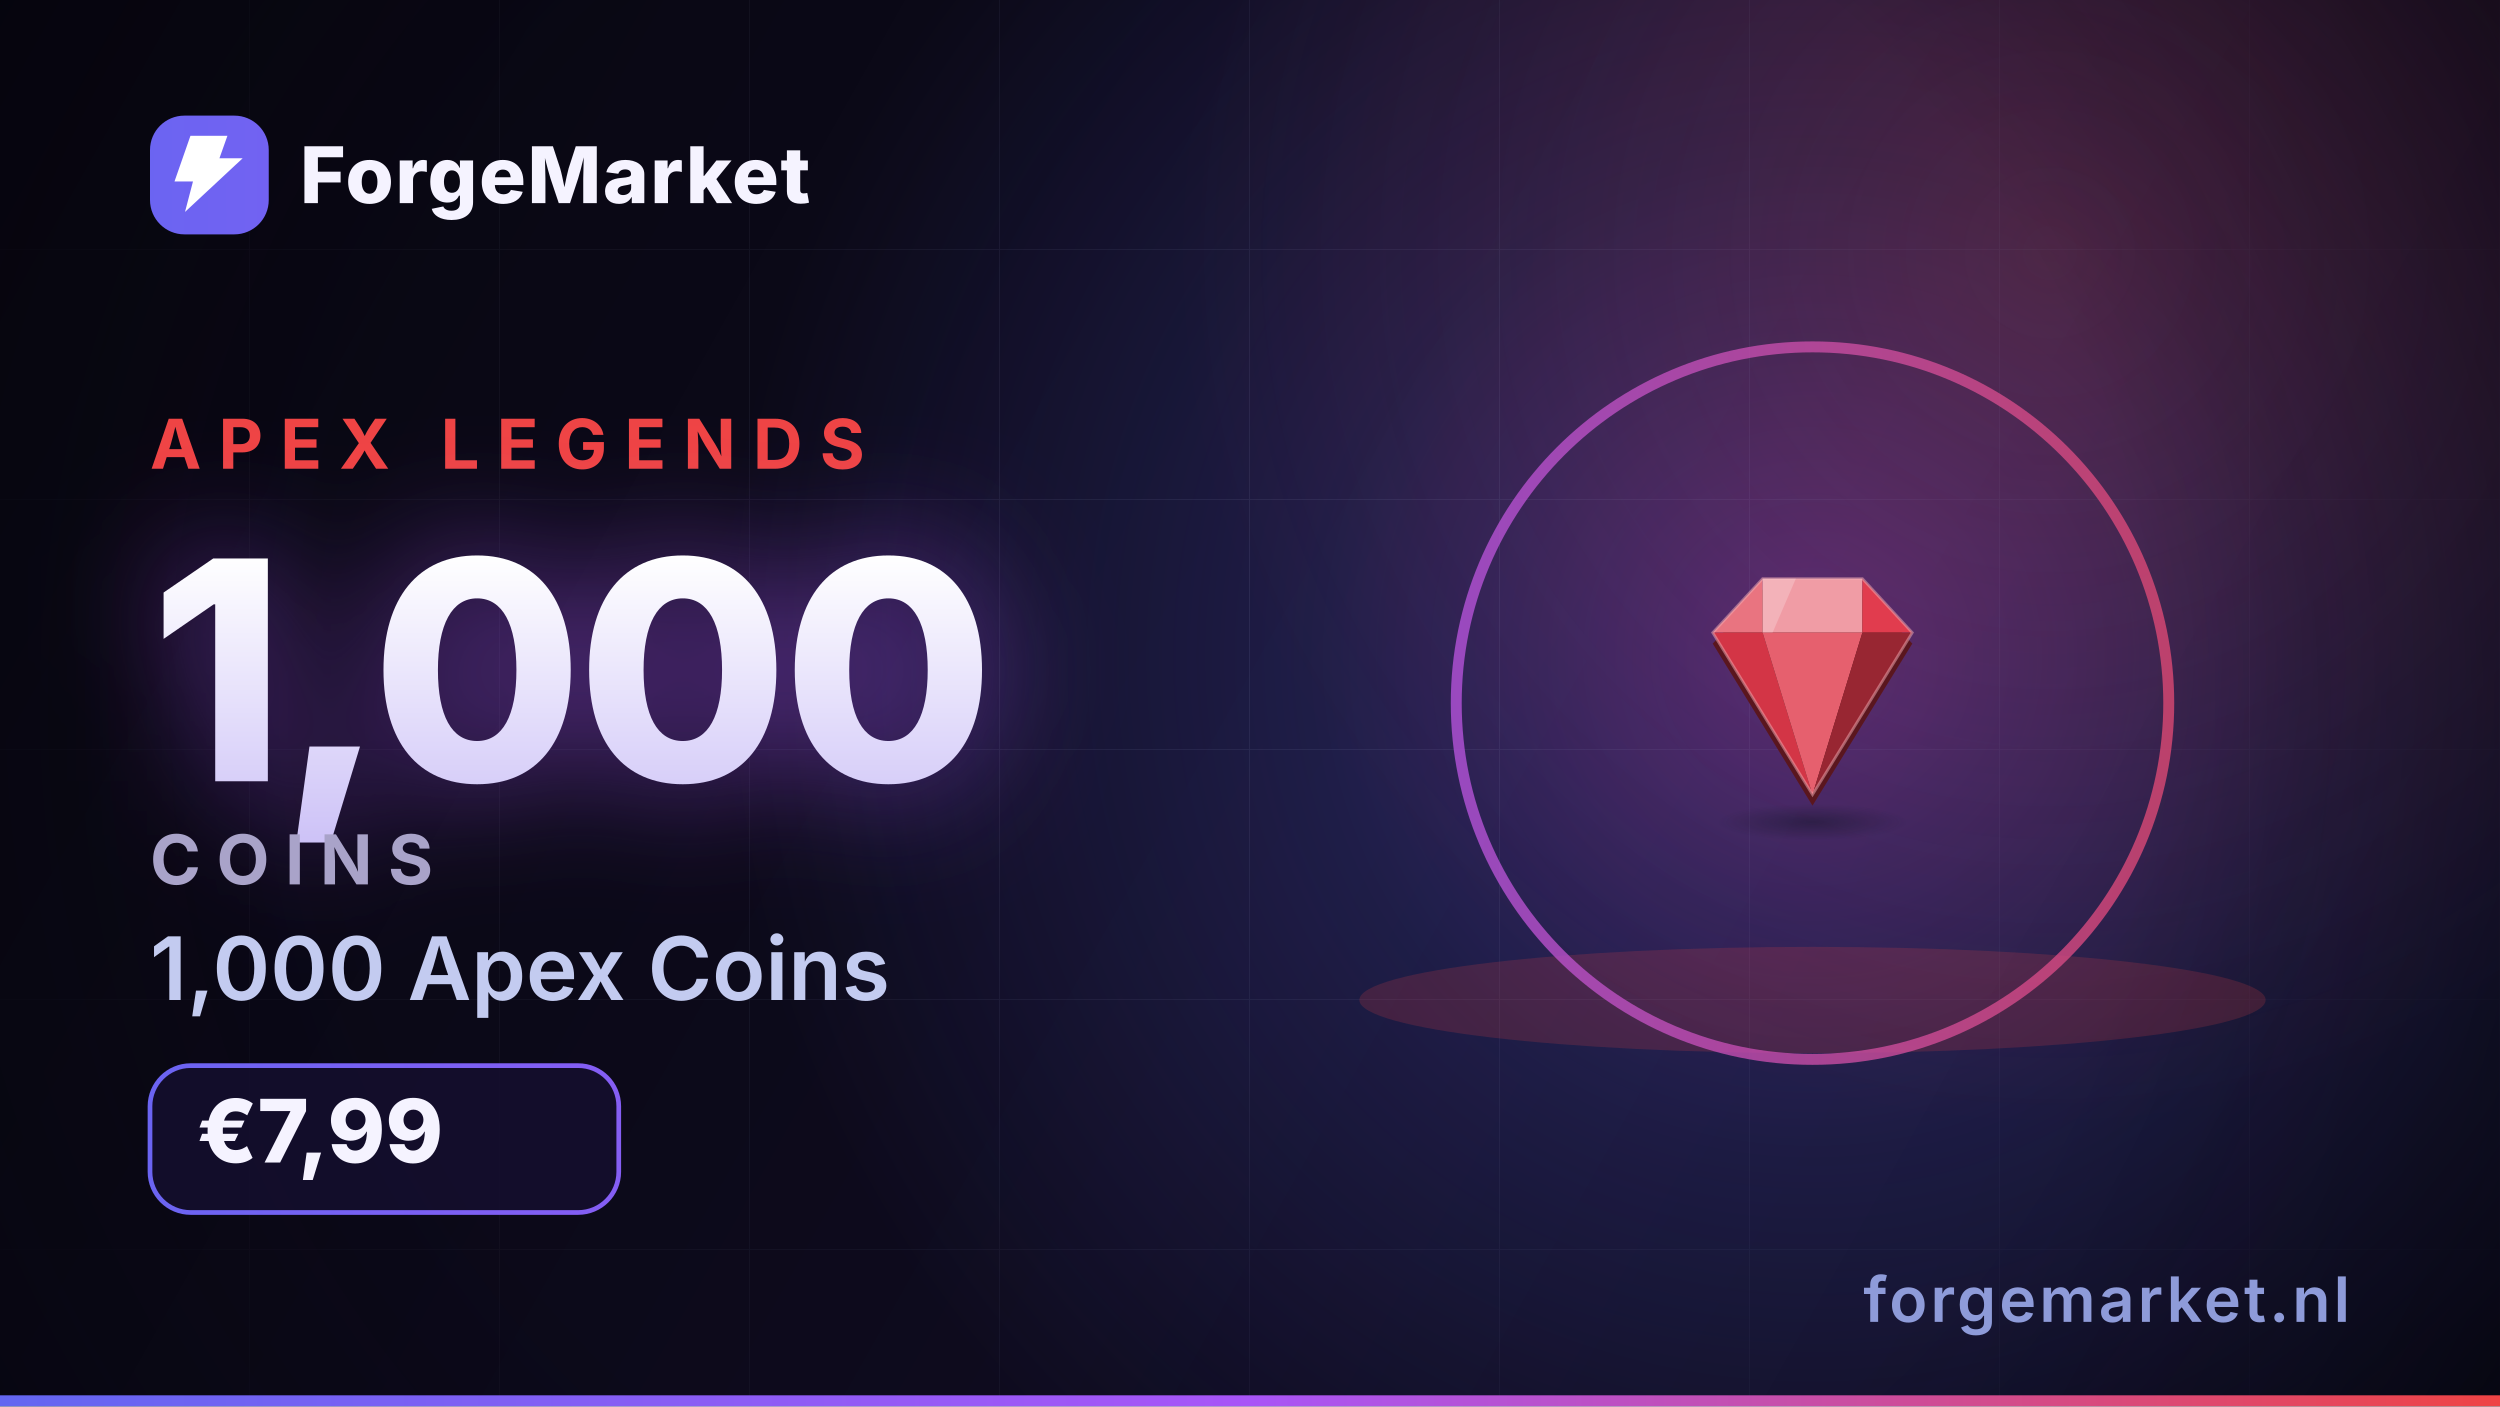
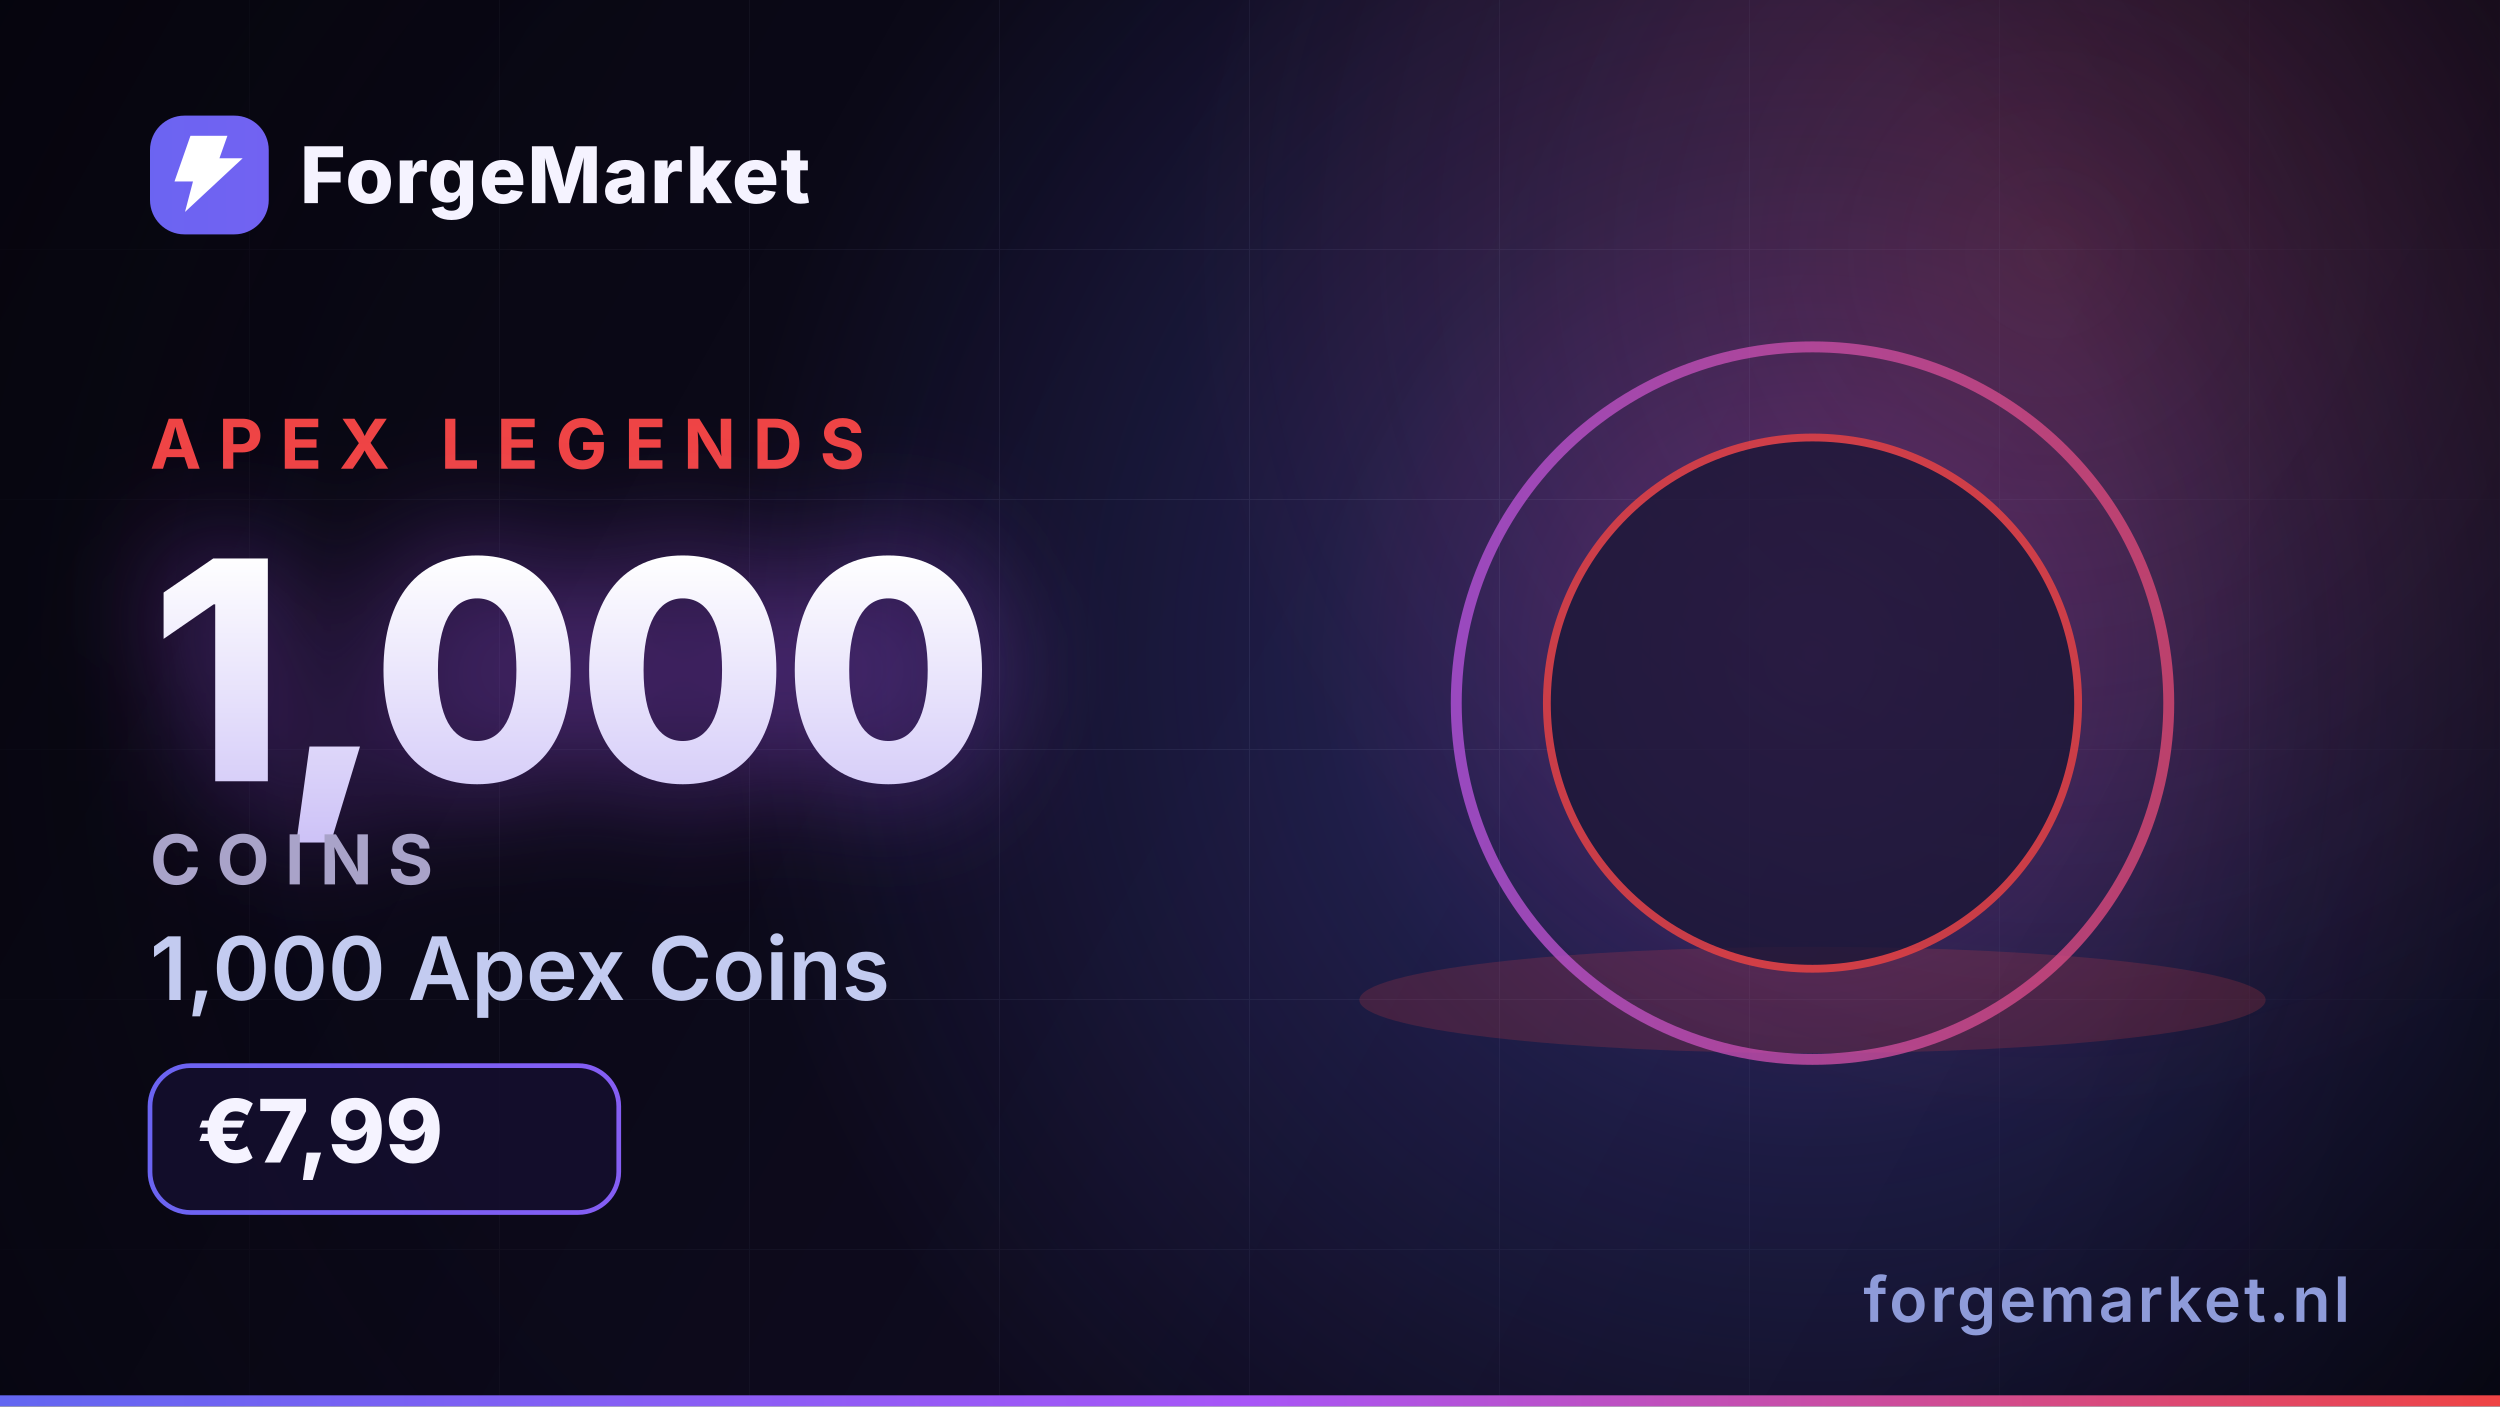
<svg xmlns="http://www.w3.org/2000/svg" viewBox="0 0 1600 900" width="1600" height="900" role="img" aria-label="ForgeMarket — 1,000 Apex Coins">
  <defs>
    <linearGradient id="bbase" gradientUnits="userSpaceOnUse" x1="0" y1="0" x2="1600" y2="900">
      <stop offset="0" stop-color="#07060f" />
      <stop offset=".55" stop-color="#0e0b1e" />
      <stop offset="1" stop-color="#07060f" />
    </linearGradient>
    <radialGradient id="bbloom" gradientUnits="userSpaceOnUse" cx="1160" cy="420" r="700">
      <stop offset="0" stop-color="#a855f7" stop-opacity=".42" />
      <stop offset=".45" stop-color="#6366f1" stop-opacity=".20" />
      <stop offset="1" stop-color="#6366f1" stop-opacity="0" />
    </radialGradient>
    <radialGradient id="bcat" gradientUnits="userSpaceOnUse" cx="1312" cy="162" r="560">
      <stop offset="0" stop-color="#ef4444" stop-opacity=".22" />
      <stop offset="1" stop-color="#ef4444" stop-opacity="0" />
    </radialGradient>
    <radialGradient id="bvig" gradientUnits="userSpaceOnUse" cx="800" cy="450" r="1152">
      <stop offset=".5" stop-color="#04030c" stop-opacity="0" />
      <stop offset="1" stop-color="#04030c" stop-opacity=".62" />
    </radialGradient>
    <radialGradient id="bfade" gradientUnits="userSpaceOnUse" cx="800" cy="378" r="992">
      <stop offset="0" stop-color="#fff" stop-opacity=".85" />
      <stop offset="1" stop-color="#fff" stop-opacity="0" />
    </radialGradient>
    <mask id="bmfade">
      <rect width="1600" height="900" fill="url(#bfade)" />
    </mask>
    <pattern id="bgrid" width="160" height="160" patternUnits="userSpaceOnUse">
      <path d="M160 0V160M0 160H160" fill="none" stroke="#c7d2fe" stroke-width="1.1" />
    </pattern>
    <linearGradient id="bnum" x1="0" y1="0" x2="0" y2="1">
      <stop offset="0" stop-color="#ffffff" />
      <stop offset="1" stop-color="#cdc2f7" />
    </linearGradient>
    <linearGradient id="brim" gradientUnits="userSpaceOnUse" x1="0" y1="0" x2="1600" y2="0">
      <stop offset="0" stop-color="#6366f1" />
      <stop offset=".5" stop-color="#a855f7" />
      <stop offset="1" stop-color="#ef4444" />
    </linearGradient>
    <filter id="bhalo" x="-40%" y="-70%" width="180%" height="240%">
      <feGaussianBlur stdDeviation="40" />
    </filter>
  </defs>
  <rect width="1600" height="900" fill="url(#bbase)" />
  <rect width="1600" height="900" fill="url(#bbloom)" />
  <rect width="1600" height="900" fill="url(#bcat)" />
  <rect width="1600" height="900" fill="url(#bgrid)" mask="url(#bmfade)" opacity=".11" />
  <rect width="1600" height="900" fill="url(#bvig)" />
  <g>
    <rect x="96" y="74" width="76" height="76" rx="22" fill="url(#brim)" />
    <path transform="translate(101 73) scale(2.32)" opacity="1" fill="#ffffff" d="M9 6 L4.6 18.6 h5.1 l-2.2 8.4 L23.4 12.2 h-6.4 l2.2-6.2 z" />
    <text x="192" y="130" font-family="Inter, system-ui, sans-serif" font-size="50" font-weight="800" letter-spacing="1" fill="#f5f3ff">ForgeMarket</text>
  </g>
  <text x="96" y="300" font-family="Inter, system-ui, sans-serif" font-size="44" font-weight="700" letter-spacing="11" fill="#ef4444">APEX LEGENDS</text>
  <text x="96" y="500" font-family="Inter, system-ui, sans-serif" font-size="196" font-weight="800" letter-spacing="-4" fill="#a855f7" filter="url(#bhalo)" opacity=".6">1,000</text>
  <text x="96" y="500" font-family="Inter, system-ui, sans-serif" font-size="196" font-weight="800" letter-spacing="-4" fill="url(#bnum)">1,000</text>
  <text x="96" y="566" font-family="Inter, system-ui, sans-serif" font-size="44" font-weight="700" letter-spacing="10" fill="#a9a3c9">COINS</text>
  <text x="96" y="640" font-family="Inter, system-ui, sans-serif" font-size="56" font-weight="600" fill="#c3cbf0">1,000 Apex Coins</text>
  <g>
    <rect x="96" y="682" width="300" height="94" rx="26" fill="#140f2e" fill-opacity=".85" stroke="url(#brim)" stroke-width="3" />
    <text x="126" y="744" font-family="Inter, system-ui, sans-serif" font-size="56" font-weight="800" fill="#f5f3ff">€7,99</text>
  </g>
  <ellipse cx="1160" cy="640" rx="290" ry="34" fill="#ef4444" opacity=".18" />
  <circle cx="1160" cy="450" r="228" fill="none" stroke="url(#brim)" stroke-width="7" opacity=".8" />
-   <svg x="1010" y="300" width="300" height="300" viewBox="0 0 512 512" preserveAspectRatio="xMidYMid meet" overflow="visible">
-     <defs>
-       <radialGradient id="apex-sh1" cx="0.5" cy="0.5" r="0.5">
-         <stop offset="0" stop-color="#0b1220" stop-opacity="0.4" />
-         <stop offset="0.6" stop-color="#0b1220" stop-opacity="0.16" />
-         <stop offset="1" stop-color="#0b1220" stop-opacity="0" />
-       </radialGradient>
-     </defs>
-     <ellipse cx="256" cy="386" rx="104" ry="20" fill="url(#apex-sh1)" />
-     <path d="M147 179L201.5 120L310.5 120L365 179L256 356Z" fill="#5a161e" transform="translate(0 12)" />
-     <path d="M147 179L201.5 120L201.5 179Z" fill="#e97480" />
-     <path d="M201.5 120L310.5 120L310.5 179L201.5 179Z" fill="#f09ca5" />
-     <path d="M310.5 120L365 179L310.5 179Z" fill="#e13c4e" />
-     <path d="M147 179L201.5 179L256 356Z" fill="#d33546" />
-     <path d="M201.5 179L310.5 179L256 356Z" fill="#e6606e" />
-     <path d="M310.5 179L365 179L256 356Z" fill="#982632" />
-     <path d="M147 179L201.5 120L310.5 120L365 179L256 356Z" fill="none" stroke="#f3afb7" stroke-opacity="0.5" stroke-width="3" />
-     <path d="M201.5 120L237.83 120L212.4 179L201.5 179Z" fill="#fff" opacity="0.22" />
-   </svg>
+   <circle cx="1160" cy="450" r="170" fill="#1b1636" stroke="#ef4444" stroke-width="5" opacity=".8" />
  <text x="1504" y="846" text-anchor="end" font-family="Inter, system-ui, sans-serif" font-size="40" font-weight="600" letter-spacing="2" fill="#8e9bd9">forgemarket.nl</text>
  <rect x="0" y="893" width="1600" height="7" fill="url(#brim)" />
</svg>
